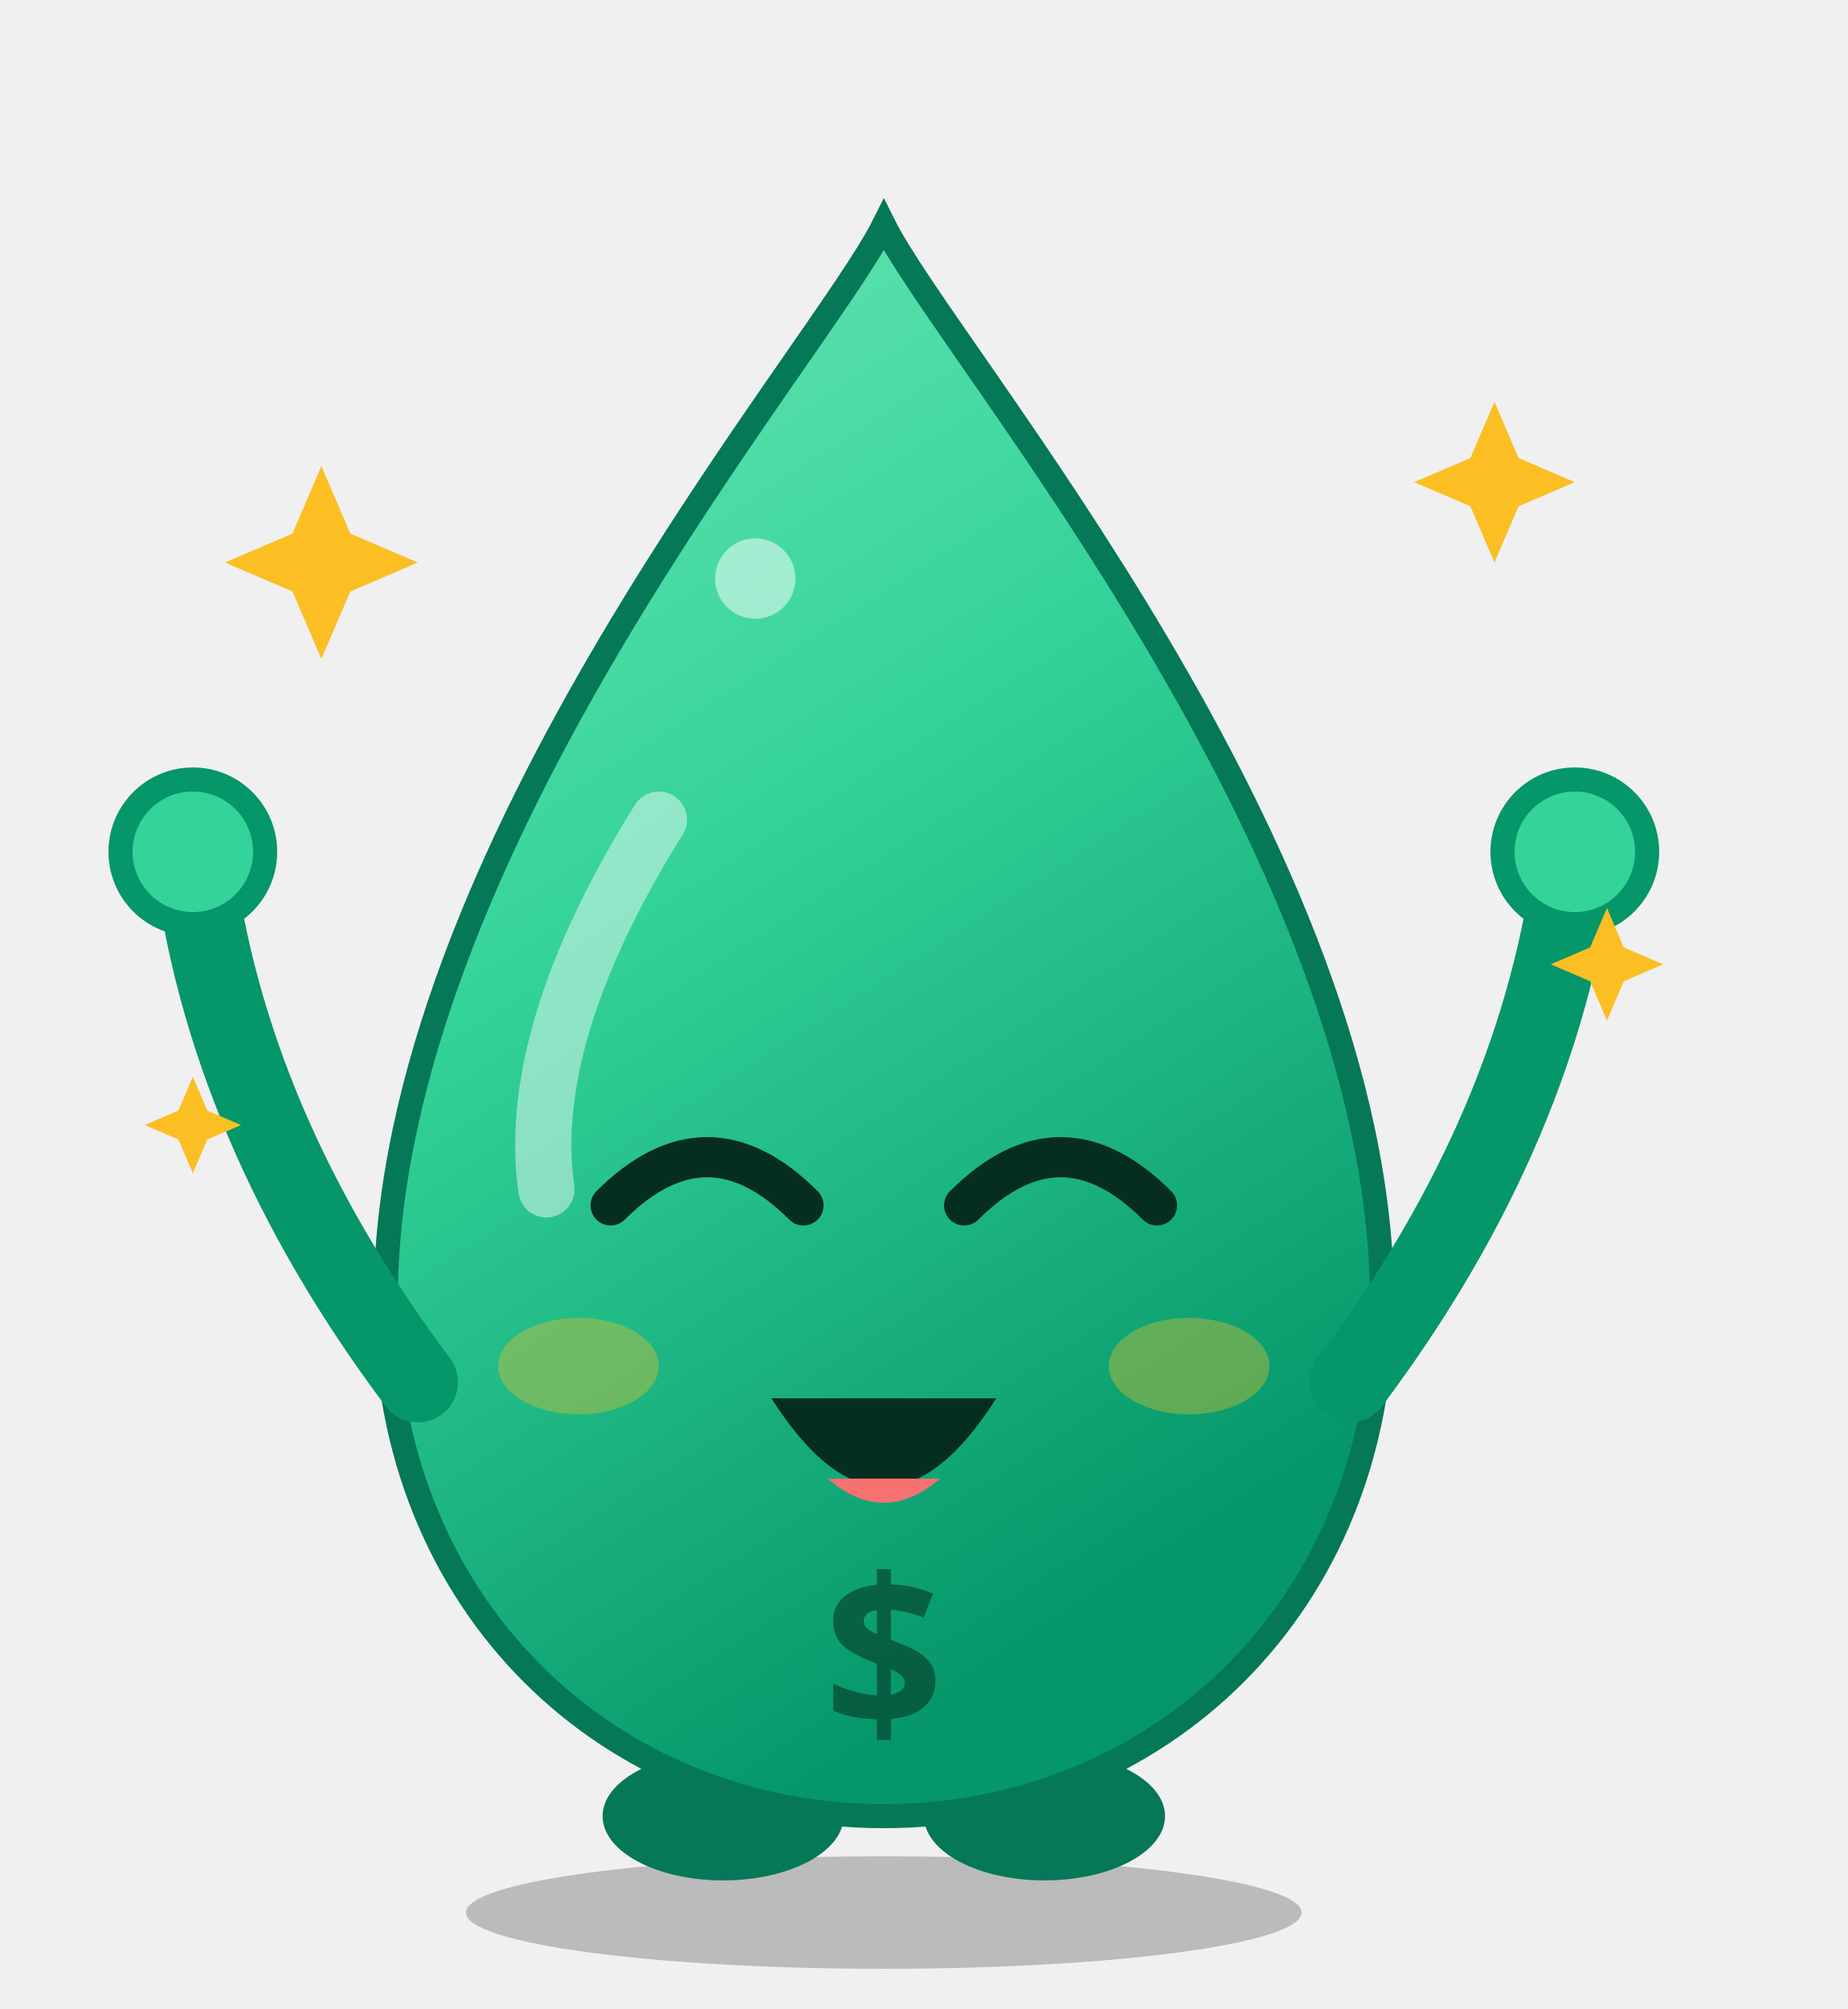
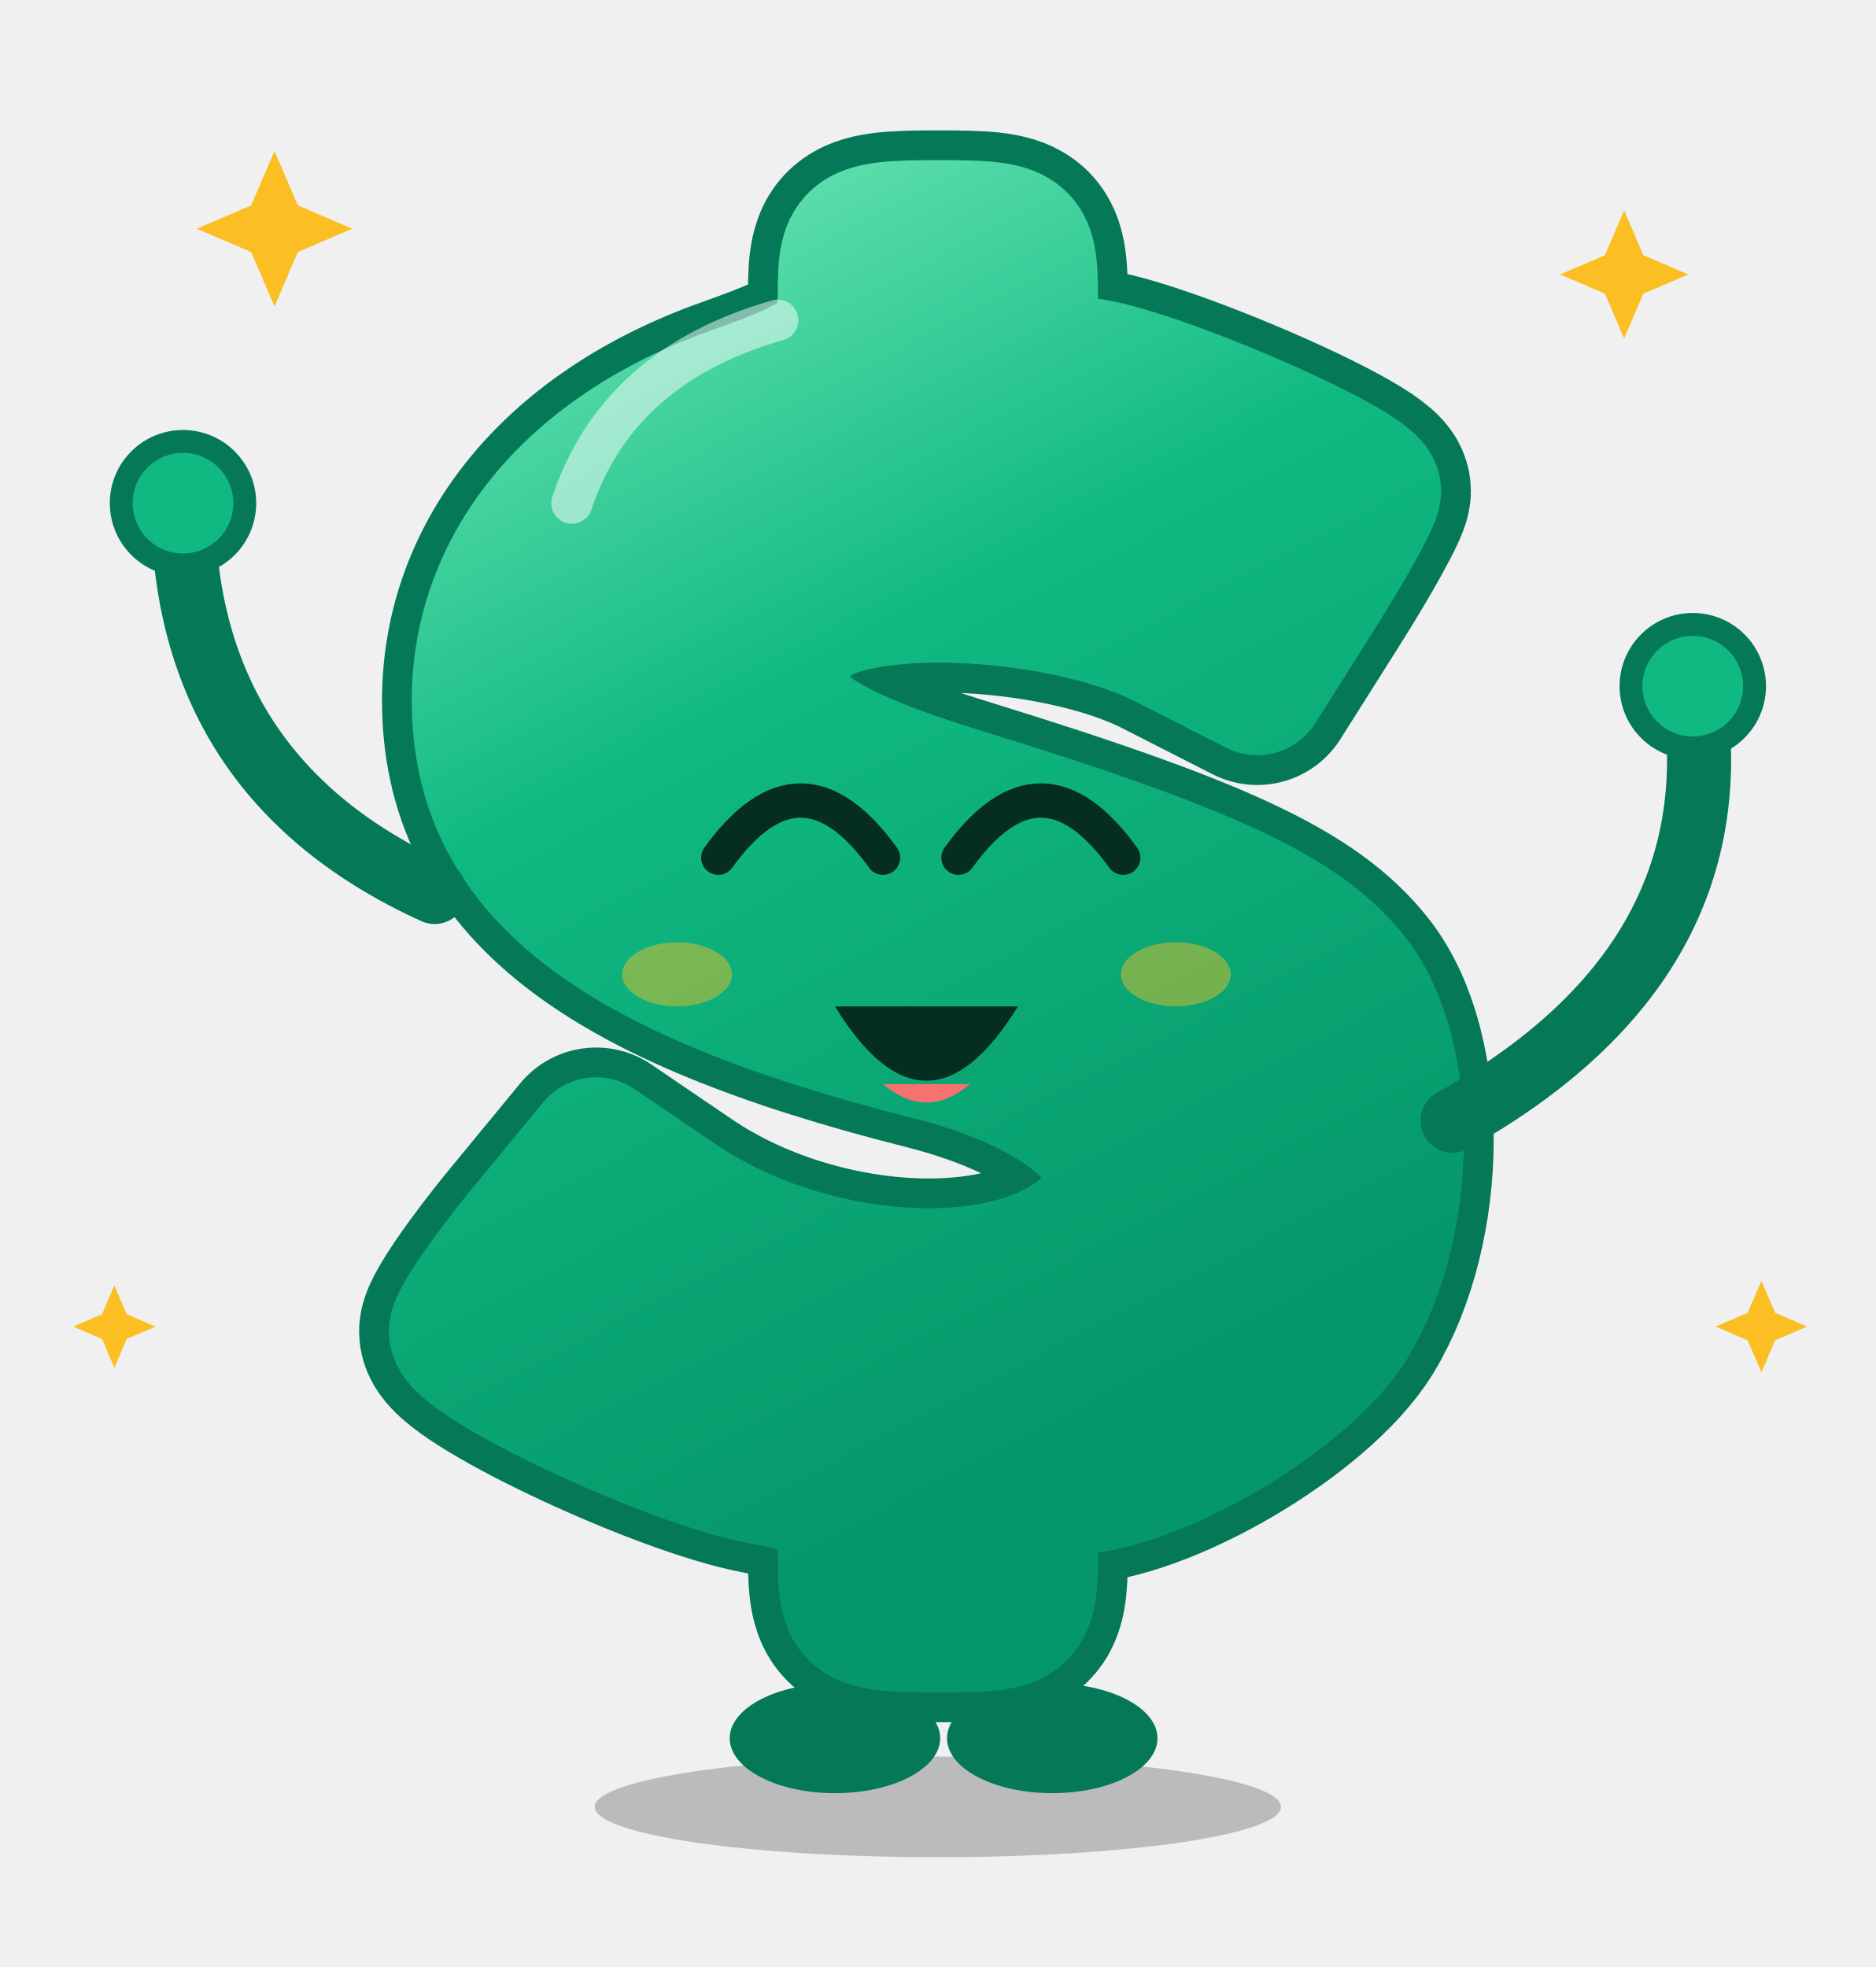
- <svg xmlns="http://www.w3.org/2000/svg" viewBox="-10 -10 230 250">
+ <svg xmlns="http://www.w3.org/2000/svg" viewBox="950 282 82 86">
  <defs>
-     <linearGradient id="g2dhil" x1="0" y1="0" x2="0.4" y2="1">
+     <linearGradient id="gwsq9e" x1="0" y1="0" x2=".35" y2="1">
      <stop offset="0" stop-color="#6ee7b7" />
-       <stop offset=".45" stop-color="#34d399" />
+       <stop offset=".4" stop-color="#10b981" />
      <stop offset="1" stop-color="#059669" />
    </linearGradient>
  </defs>
-   <ellipse cx="100" cy="228" rx="52" ry="7" fill="#000" opacity=".22" />
-   <ellipse cx="80" cy="216" rx="15" ry="8" fill="#047857" />
-   <ellipse cx="120" cy="216" rx="15" ry="8" fill="#047857" />
-   <path d="M100 18 C 92 34, 38 96, 38 152 C 38 190, 66 216, 100 216 C 134 216, 162 190, 162 152 C 162 96, 108 34, 100 18 Z" fill="url(#g2dhil)" stroke="#047857" stroke-width="3" />
-   <path d="M72 92 C 62 108, 56 124, 58 138" stroke="#fff" stroke-width="7" stroke-linecap="round" opacity=".45" fill="none" />
-   <circle cx="84" cy="62" r="5" fill="#fff" opacity=".5" />
-   <ellipse cx="62" cy="160" rx="10" ry="6" fill="#fbbf24" opacity=".35" />
-   <ellipse cx="138" cy="160" rx="10" ry="6" fill="#fbbf24" opacity=".35" />
-   <path d="M66 140 Q78 128 90 140 M110 140 Q122 128 134 140" stroke="#052e1f" stroke-width="5" stroke-linecap="round" fill="none" />
-   <path d="M86 164 Q100 186 114 164 Z" fill="#052e1f" />
-   <path d="M93 174 Q100 180 107 174" fill="#f87171" />
-   <text x="100" y="205" text-anchor="middle" font-family="Figtree, sans-serif" font-weight="900" font-size="26" fill="#052e1f" opacity=".55">$</text>
-   <path d="M42 162 Q18 130 14 96" stroke="#059669" stroke-width="10" stroke-linecap="round" fill="none" />
-   <circle cx="14" cy="96" r="9" fill="#34d399" stroke="#059669" stroke-width="3" />
-   <path d="M158 162 Q182 130 186 96" stroke="#059669" stroke-width="10" stroke-linecap="round" fill="none" />
-   <circle cx="186" cy="96" r="9" fill="#34d399" stroke="#059669" stroke-width="3" />
-   <path d="M30 48 L33.6 56.4 L42 60 L33.6 63.6 L30 72 L26.4 63.6 L18 60 L26.4 56.4 Z" fill="#fbbf24" />
-   <path d="M176 40 L179 47 L186 50 L179 53 L176 60 L173 53 L166 50 L173 47 Z" fill="#fbbf24" />
-   <path d="M190 103 L192.1 107.9 L197 110 L192.1 112.1 L190 117 L187.9 112.1 L183 110 L187.9 107.9 Z" fill="#fbbf24" />
-   <path d="M14 124 L15.8 128.2 L20 130 L15.8 131.8 L14 136 L12.2 131.8 L8 130 L12.2 128.2 Z" fill="#fbbf24" />
+   <ellipse cx="991" cy="361" rx="15" ry="2.2" fill="#000" opacity=".22" />
+   <ellipse cx="986.5" cy="358" rx="4.6" ry="2.4" fill="#047857" />
+   <ellipse cx="996" cy="358" rx="4.6" ry="2.4" fill="#047857" />
+   <path d="M 995.00 350.00 C995.00,352.83 994.78,353.00 991.00,353.00 C987.26,353.00 987.00,352.81 987.00,350.11 C987.00,347.57 986.55,347.14 983.31,346.53 C979.20,345.76 970.00,341.39 970.00,340.21 C970.00,339.80 971.36,337.80 973.03,335.78 L 976.06 332.10 L 979.59 334.50 C986.00,338.85 995.80,338.95 998.40,334.69 C999.83,332.33 996.52,329.46 990.66,327.98 C976.71,324.46 971.00,320.00 971.00,312.63 C971.00,306.71 975.11,301.75 982.10,299.27 C986.37,297.76 987.00,297.17 987.00,294.77 C987.00,292.21 987.30,292.00 991.00,292.00 C994.78,292.00 995.00,292.17 995.00,295.00 C995.00,297.44 995.42,298.00 997.25,298.01 C999.59,298.02 1010.00,302.48 1010.00,303.47 C1010.00,303.79 1008.87,305.84 1007.48,308.03 L 1004.96 312.02 L 1001.02 310.01 C996.24,307.57 986.87,307.25 985.04,309.45 C982.48,312.54 984.26,314.43 992.00,316.81 C1002.88,320.17 1006.90,322.06 1009.07,324.82 C1011.68,328.14 1011.63,335.45 1008.98,339.81 C1007.00,343.04 1000.37,346.93 996.75,346.98 C995.48,346.99 995.00,347.82 995.00,350.00 Z" fill="#047857" stroke="#047857" stroke-width="8.6" stroke-linejoin="round" />
+   <path d="M 995.00 350.00 C995.00,352.83 994.78,353.00 991.00,353.00 C987.26,353.00 987.00,352.81 987.00,350.11 C987.00,347.57 986.55,347.14 983.31,346.53 C979.20,345.76 970.00,341.39 970.00,340.21 C970.00,339.80 971.36,337.80 973.03,335.78 L 976.06 332.10 L 979.59 334.50 C986.00,338.85 995.80,338.95 998.40,334.69 C999.83,332.33 996.52,329.46 990.66,327.98 C976.71,324.46 971.00,320.00 971.00,312.63 C971.00,306.71 975.11,301.75 982.10,299.27 C986.37,297.76 987.00,297.17 987.00,294.77 C987.00,292.21 987.30,292.00 991.00,292.00 C994.78,292.00 995.00,292.17 995.00,295.00 C995.00,297.44 995.42,298.00 997.25,298.01 C999.59,298.02 1010.00,302.48 1010.00,303.47 C1010.00,303.79 1008.87,305.84 1007.48,308.03 L 1004.96 312.02 L 1001.02 310.01 C996.24,307.57 986.87,307.25 985.04,309.45 C982.48,312.54 984.26,314.43 992.00,316.81 C1002.88,320.17 1006.90,322.06 1009.07,324.82 C1011.68,328.14 1011.63,335.45 1008.98,339.81 C1007.00,343.04 1000.37,346.93 996.75,346.98 C995.48,346.99 995.00,347.82 995.00,350.00 Z" fill="url(#gwsq9e)" stroke="url(#gwsq9e)" stroke-width="6" stroke-linejoin="round" />
+   <path d="M975 304 Q977 298 984 296" stroke="#fff" stroke-width="1.8" stroke-linecap="round" opacity=".5" fill="none" />
+   <ellipse cx="979.6" cy="324.6" rx="2.4" ry="1.4" fill="#fbbf24" opacity=".45" />
+   <ellipse cx="1001.4" cy="324.6" rx="2.4" ry="1.4" fill="#fbbf24" opacity=".45" />
+   <path d="M981.4 319.5 Q985 314.5 988.6 319.5" stroke="#052e1f" stroke-width="1.5" stroke-linecap="round" fill="none" />
+   <path d="M991.9 319.5 Q995.5 314.5 999.1 319.5" stroke="#052e1f" stroke-width="1.5" stroke-linecap="round" fill="none" />
+   <path d="M986.5 326 Q990.5 332.5 994.5 326 Z" fill="#052e1f" />
+   <path d="M988.6 329.4 Q990.5 331 992.4 329.4" fill="#f87171" />
+   <path d="M969 321 Q958 316 958 304" stroke="#047857" stroke-width="2.8" stroke-linecap="round" fill="none" />
+   <circle cx="958" cy="304" r="2.7" fill="#10b981" stroke="#047857" stroke-width="1" />
+   <path d="M1013.5 331 Q1026 324 1024 312" stroke="#047857" stroke-width="2.8" stroke-linecap="round" fill="none" />
+   <circle cx="1024" cy="312" r="2.7" fill="#10b981" stroke="#047857" stroke-width="1" />
+   <path d="M962 288.6 L963.02 290.98 L965.4 292 L963.02 293.02 L962 295.4 L960.98 293.02 L958.6 292 L960.98 290.98 Z" fill="#fbbf24" />
+   <path d="M1021 291.2 L1021.84 293.16 L1023.8 294 L1021.84 294.84 L1021 296.8 L1020.16 294.84 L1018.2 294 L1020.16 293.16 Z" fill="#fbbf24" />
+   <path d="M1027 338 L1027.6 339.4 L1029 340 L1027.6 340.6 L1027 342 L1026.4 340.6 L1025 340 L1026.4 339.4 Z" fill="#fbbf24" />
+   <path d="M955 338.2 L955.54 339.46 L956.8 340 L955.54 340.54 L955 341.8 L954.46 340.54 L953.2 340 L954.46 339.46 Z" fill="#fbbf24" />
</svg>
